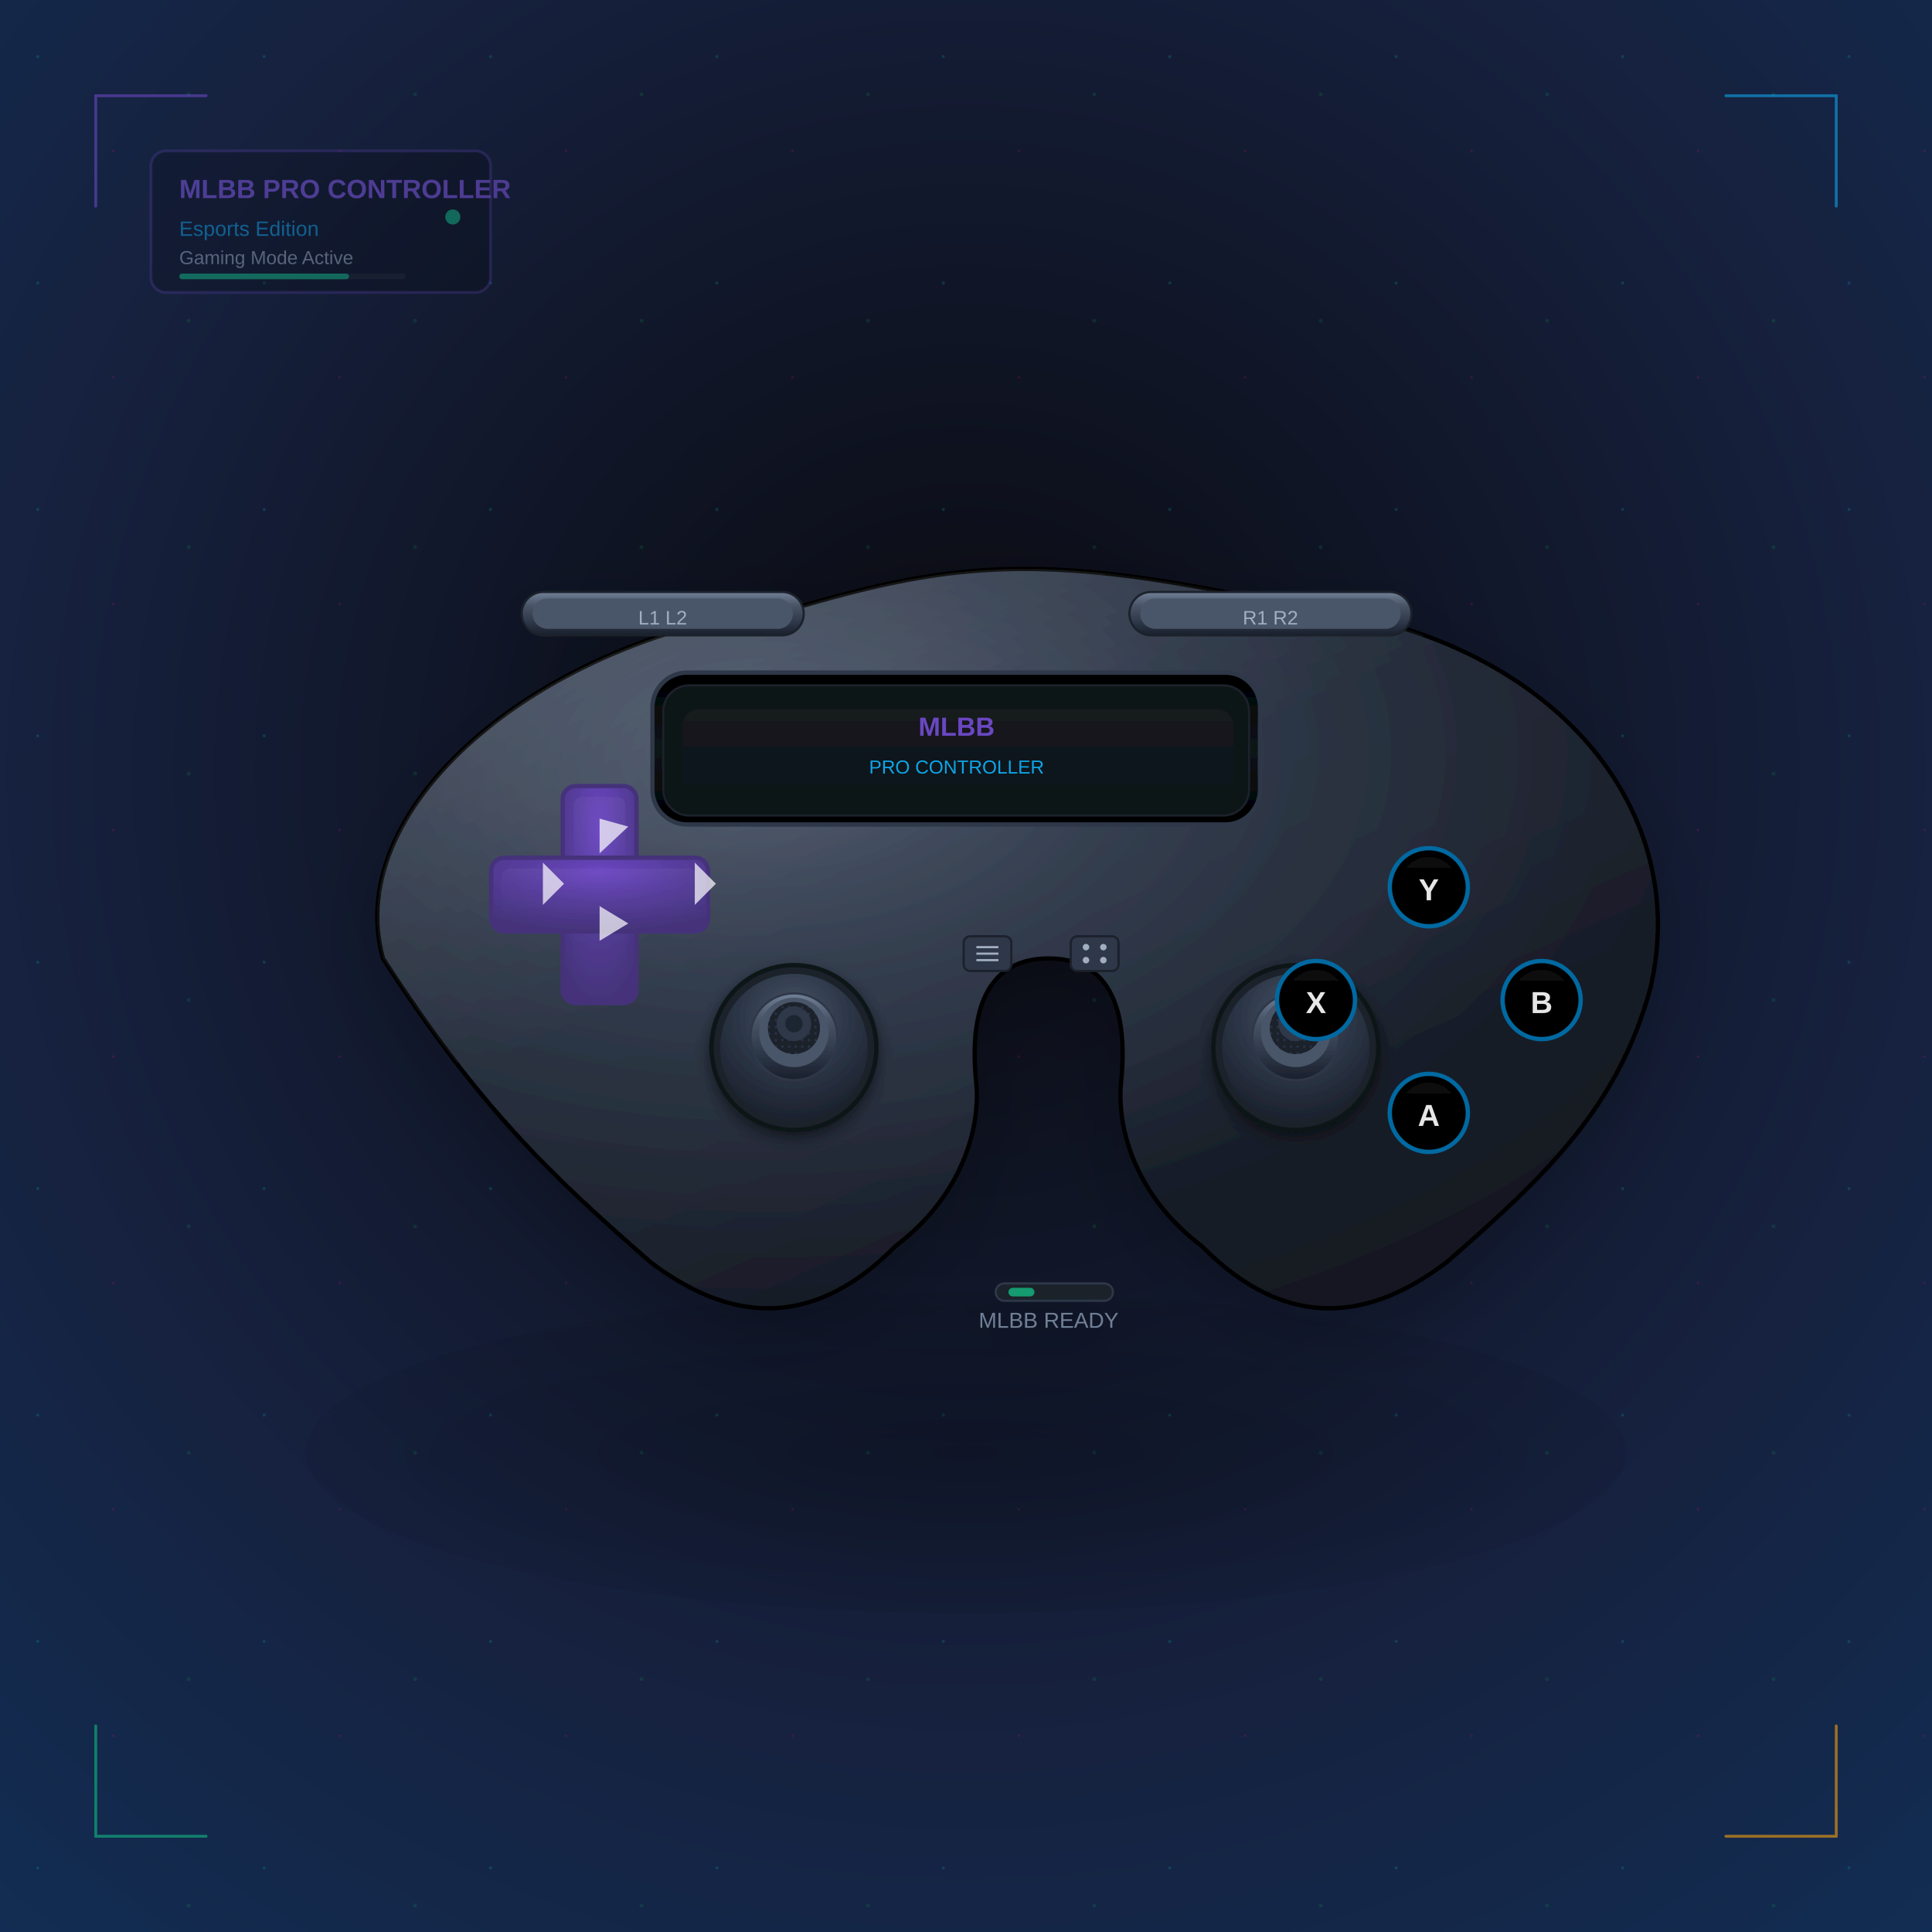
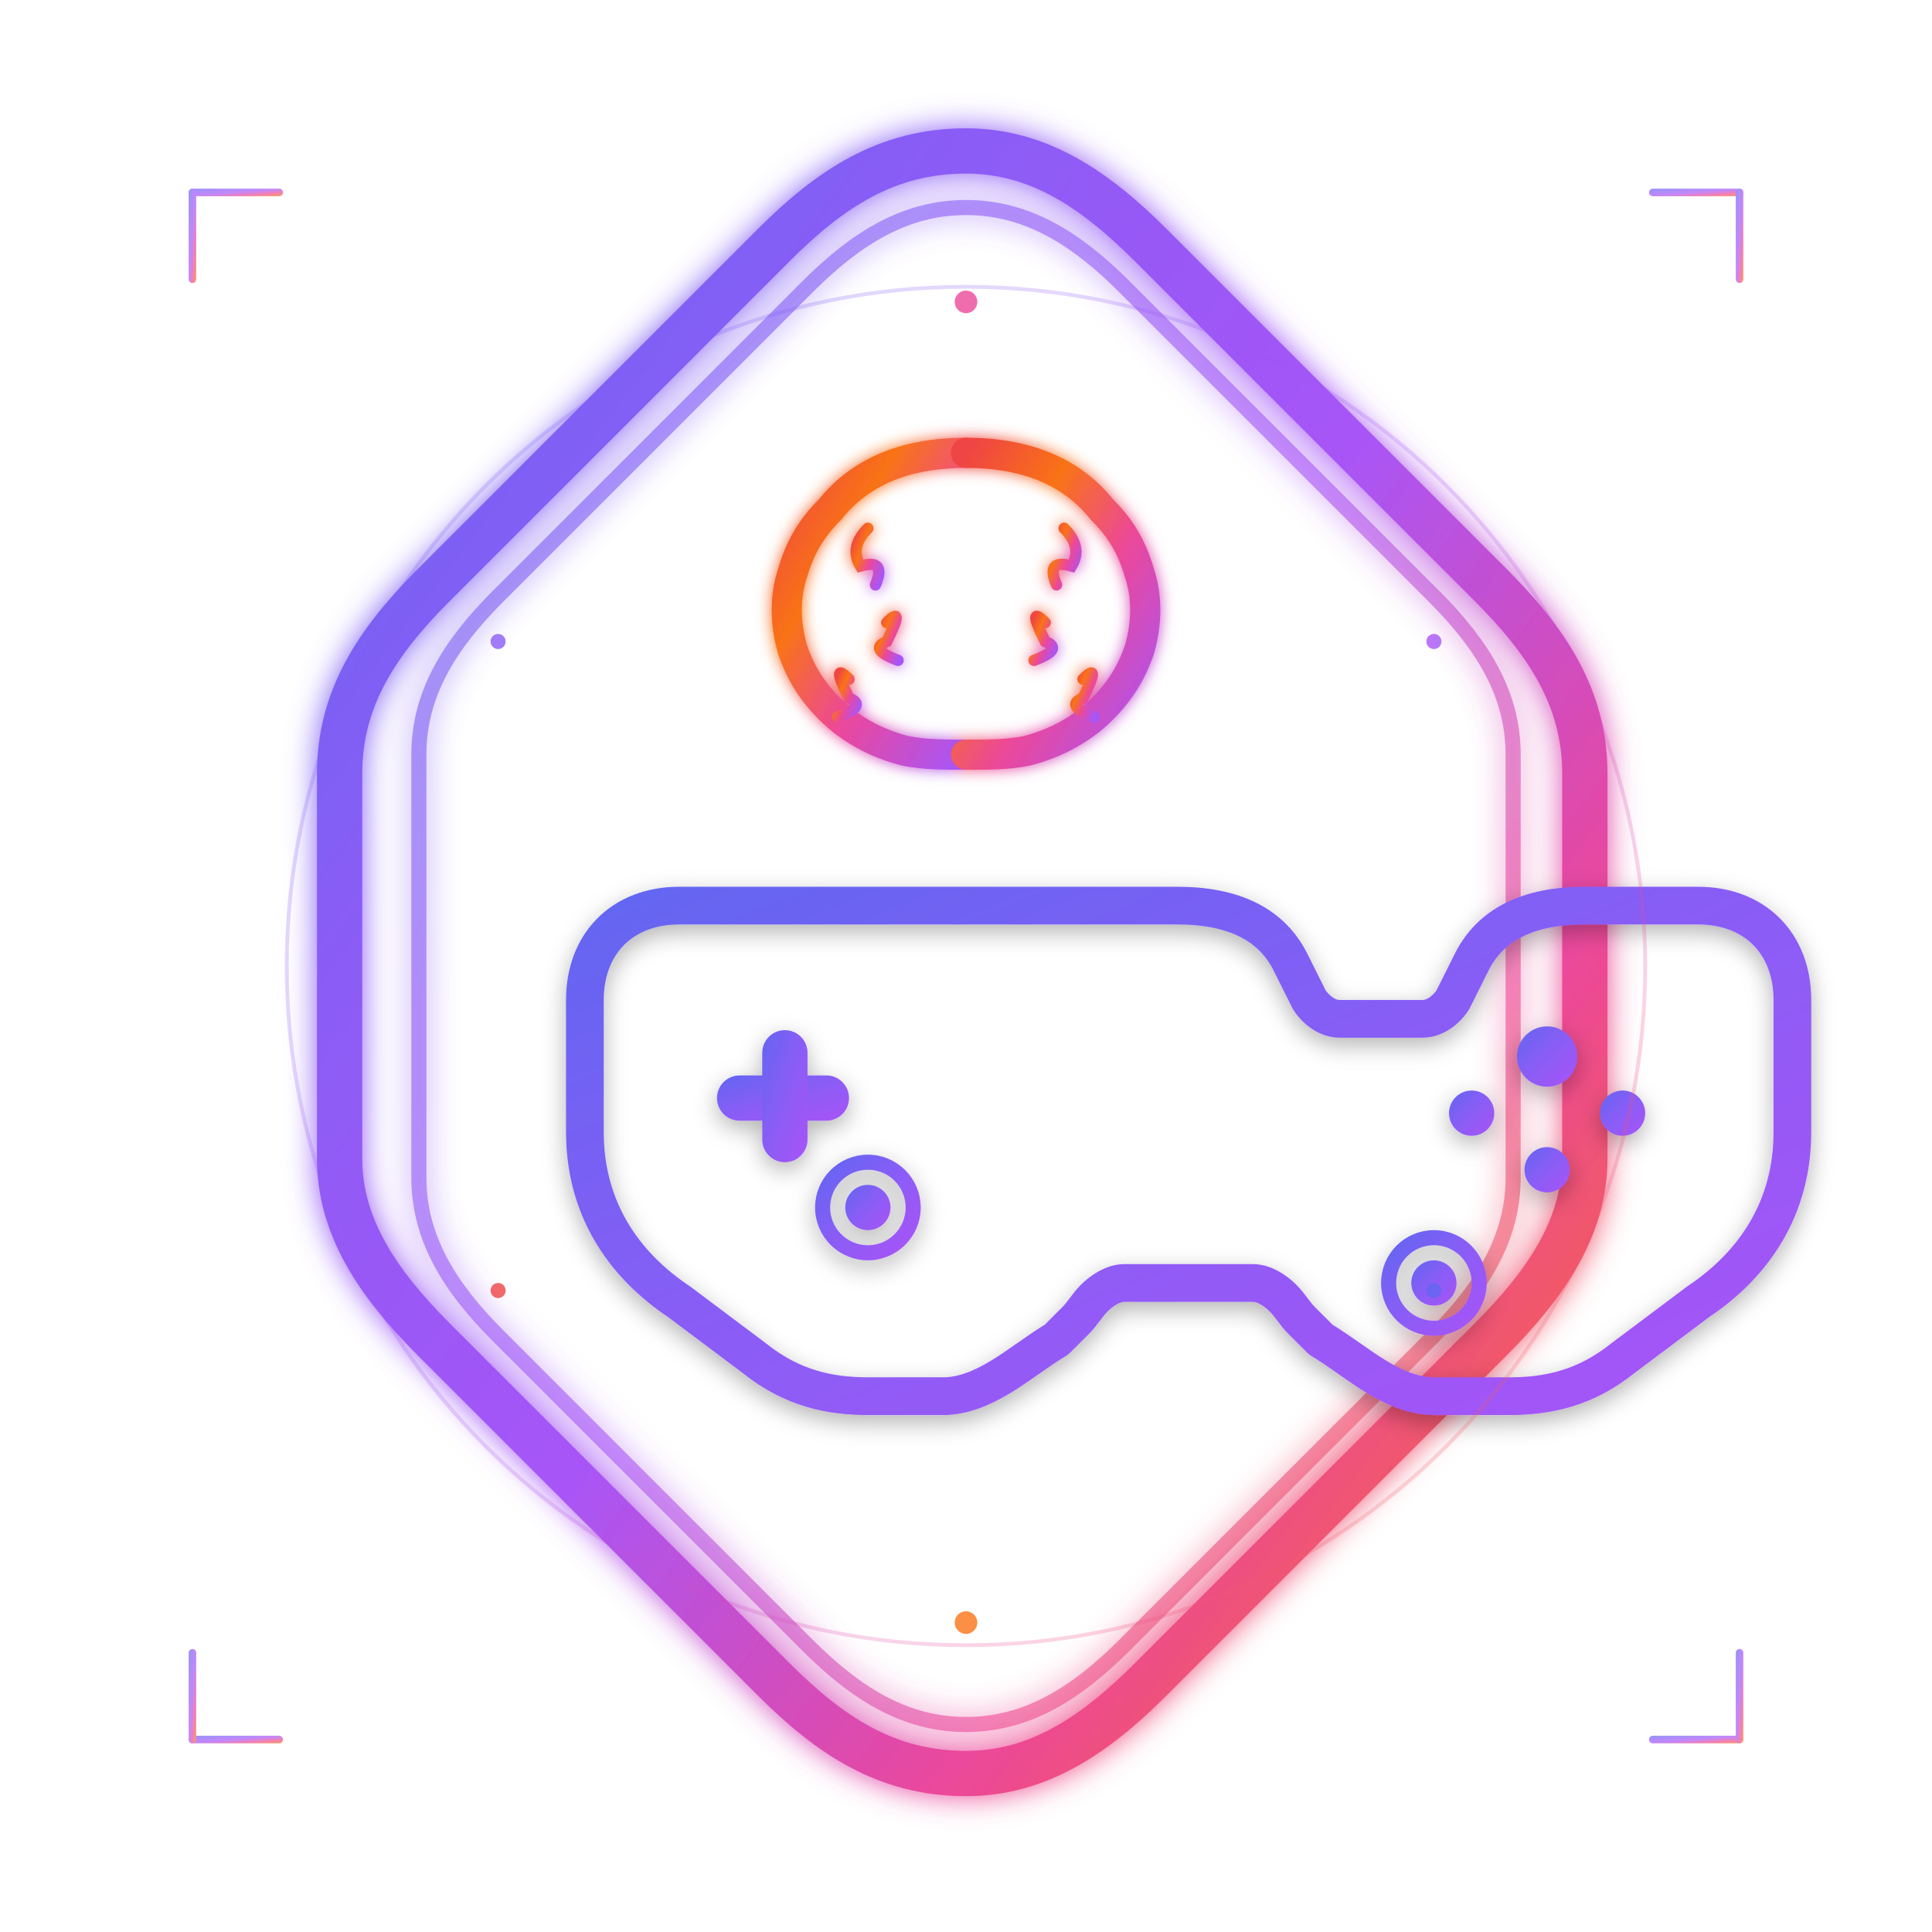
- <svg xmlns="http://www.w3.org/2000/svg" width="1024" height="1024" viewBox="0 0 1024 1024">
+ <svg xmlns="http://www.w3.org/2000/svg" width="512" height="512" viewBox="0 0 512 512">
  <defs>
-     <radialGradient id="mlbb-gaming-bg" cx="0.5" cy="0.4" r="1.2">
-       <stop offset="0%" stop-color="#0A0A0F">
-         <animate attributeName="stop-color" values="#0A0A0F;#1A1A2E;#16213E;#0A0A0F" dur="15s" repeatCount="indefinite" />
+     <linearGradient id="hexagon-gradient" x1="0%" y1="0%" x2="100%" y2="100%">
+       <stop offset="0%" stop-color="#6366F1">
+         <animate attributeName="stop-color" values="#6366F1;#8B5CF6;#A855F7;#6366F1" dur="8s" repeatCount="indefinite" />
      </stop>
-       <stop offset="40%" stop-color="#16213E" />
-       <stop offset="80%" stop-color="#0F3460" />
-       <stop offset="100%" stop-color="#000000" />
-     </radialGradient>
-     <pattern id="mlbb-particles" patternUnits="userSpaceOnUse" width="120" height="120">
-       <circle cx="20" cy="30" r="0.8" fill="rgba(0, 233, 255, 0.3)">
-         <animate attributeName="cy" values="30;100;30" dur="8s" repeatCount="indefinite" />
-         <animate attributeName="opacity" values="0.3;0.7;0.3" dur="8s" repeatCount="indefinite" />
-       </circle>
-       <circle cx="60" cy="80" r="0.6" fill="rgba(255, 0, 150, 0.4)">
-         <animate attributeName="cy" values="80;20;80" dur="6s" repeatCount="indefinite" />
-         <animate attributeName="opacity" values="0.4;0.8;0.4" dur="6s" repeatCount="indefinite" />
-       </circle>
-       <circle cx="100" cy="50" r="1" fill="rgba(0, 255, 100, 0.2)">
-         <animate attributeName="cy" values="50;110;50" dur="10s" repeatCount="indefinite" />
-         <animate attributeName="opacity" values="0.2;0.6;0.2" dur="10s" repeatCount="indefinite" />
-       </circle>
-     </pattern>
-     <radialGradient id="mlbb-controller-body" cx="0.3" cy="0.25" r="1.1">
-       <stop offset="0%" stop-color="#4A5568" />
-       <stop offset="30%" stop-color="#2D3748" />
-       <stop offset="60%" stop-color="#1A202C" />
-       <stop offset="100%" stop-color="#0F1419" />
-     </radialGradient>
-     <radialGradient id="button-unpressed" cx="0.5" cy="0.2" r="0.8">
-       <stop offset="0%" stop-color="#0EA5E9" />
-       <stop offset="50%" stop-color="#0284C7" />
-       <stop offset="100%" stop-color="#0369A1" />
-     </radialGradient>
-     <radialGradient id="button-pressed-state" cx="0.5" cy="0.8" r="0.6">
-       <stop offset="0%" stop-color="#0369A1" />
-       <stop offset="50%" stop-color="#0284C7" />
-       <stop offset="100%" stop-color="#0EA5E9" />
-     </radialGradient>
-     <filter id="thin-neon-glow" x="-20%" y="-20%" width="140%" height="140%">
-       <feGaussianBlur stdDeviation="0.8" result="coloredBlur" />
+       <stop offset="25%" stop-color="#8B5CF6" />
+       <stop offset="50%" stop-color="#A855F7" />
+       <stop offset="75%" stop-color="#EC4899" />
+       <stop offset="100%" stop-color="#F97316">
+         <animate attributeName="stop-color" values="#F97316;#EC4899;#A855F7;#F97316" dur="8s" repeatCount="indefinite" />
+       </stop>
+     </linearGradient>
+     <linearGradient id="brain-gradient" x1="0%" y1="0%" x2="100%" y2="100%">
+       <stop offset="0%" stop-color="#EF4444" />
+       <stop offset="30%" stop-color="#F97316" />
+       <stop offset="60%" stop-color="#EC4899" />
+       <stop offset="100%" stop-color="#A855F7" />
+     </linearGradient>
+     <linearGradient id="controller-gradient" x1="0%" y1="0%" x2="100%" y2="100%">
+       <stop offset="0%" stop-color="#6366F1" />
+       <stop offset="50%" stop-color="#8B5CF6" />
+       <stop offset="100%" stop-color="#A855F7" />
+     </linearGradient>
+     <filter id="premium-glow" x="-50%" y="-50%" width="200%" height="200%">
+       <feGaussianBlur stdDeviation="4" result="coloredBlur" />
      <feMerge>
        <feMergeNode in="coloredBlur" />
        <feMergeNode in="SourceGraphic" />
      </feMerge>
    </filter>
-     <filter id="pressed-shadow" x="-30%" y="-30%" width="160%" height="160%">
-       <feDropShadow dx="0" dy="1" stdDeviation="1.5" flood-color="#000000" flood-opacity="0.9" />
+     <filter id="inner-shadow" x="-50%" y="-50%" width="200%" height="200%">
+       <feDropShadow dx="0" dy="2" stdDeviation="3" flood-color="#000000" flood-opacity="0.3" />
    </filter>
-     <filter id="normal-shadow" x="-30%" y="-30%" width="160%" height="160%">
-       <feDropShadow dx="0" dy="4" stdDeviation="4" flood-color="#000000" flood-opacity="0.6" />
-       <feDropShadow dx="0" dy="2" stdDeviation="1" flood-color="#000000" flood-opacity="0.3" />
-     </filter>
-     <radialGradient id="dpad-unpressed" cx="0.5" cy="0.2" r="0.8">
-       <stop offset="0%" stop-color="#6B46C1" />
-       <stop offset="50%" stop-color="#553C9A" />
-       <stop offset="100%" stop-color="#44337A" />
-     </radialGradient>
-     <radialGradient id="dpad-pressed-state" cx="0.5" cy="0.8" r="0.6">
-       <stop offset="0%" stop-color="#44337A" />
-       <stop offset="50%" stop-color="#553C9A" />
-       <stop offset="100%" stop-color="#6B46C1" />
-     </radialGradient>
-     <linearGradient id="surface-lighting" x1="0" y1="0" x2="0.6" y2="0.8">
-       <stop offset="0%" stop-color="rgba(255,255,255,0.3)" />
-       <stop offset="25%" stop-color="rgba(255,255,255,0.15)" />
-       <stop offset="60%" stop-color="rgba(255,255,255,0.03)" />
-       <stop offset="100%" stop-color="rgba(0,0,0,0.1)" />
-     </linearGradient>
-     <radialGradient id="floor-shadow" cx="0.5" cy="0.5" r="0.8">
-       <stop offset="0%" stop-color="rgba(0,0,0,0.3)" />
-       <stop offset="40%" stop-color="rgba(0,0,0,0.15)" />
-       <stop offset="70%" stop-color="rgba(0,0,0,0.05)" />
-       <stop offset="100%" stop-color="rgba(0,0,0,0)" />
-     </radialGradient>
-     <radialGradient id="stick-texture" cx="0.5" cy="0.3" r="0.9">
-       <stop offset="0%" stop-color="#4A5568" />
-       <stop offset="40%" stop-color="#2D3748" />
-       <stop offset="80%" stop-color="#1A202C" />
-       <stop offset="100%" stop-color="#0F1419" />
-     </radialGradient>
-     <pattern id="rubber-pattern" patternUnits="userSpaceOnUse" width="3.5" height="3.5">
-       <rect width="3.5" height="3.5" fill="#1A202C" />
-       <circle cx="1.75" cy="1.75" r="0.7" fill="#2D3748" opacity="0.8" />
-     </pattern>
-     <linearGradient id="metal-trigger" x1="0" y1="0" x2="0" y2="1">
-       <stop offset="0%" stop-color="#718096" />
-       <stop offset="30%" stop-color="#4A5568" />
-       <stop offset="70%" stop-color="#2D3748" />
-       <stop offset="100%" stop-color="#1A202C" />
-     </linearGradient>
-     <linearGradient id="screen-material" x1="0" y1="0" x2="0" y2="1">
-       <stop offset="0%" stop-color="#000000" />
-       <stop offset="50%" stop-color="#0F1419" />
-       <stop offset="100%" stop-color="#000000" />
-     </linearGradient>
-     <linearGradient id="plastic-highlight" x1="0" y1="0" x2="0" y2="1">
-       <stop offset="0%" stop-color="rgba(255,255,255,0.2)" />
-       <stop offset="30%" stop-color="rgba(255,255,255,0.08)" />
-       <stop offset="100%" stop-color="rgba(255,255,255,0)" />
-     </linearGradient>
-     <filter id="controller-shadow" x="-50%" y="-30%" width="200%" height="200%">
-       <feDropShadow dx="0" dy="25" stdDeviation="35" flood-color="#000000" flood-opacity="0.4" />
-       <feDropShadow dx="0" dy="12" stdDeviation="20" flood-color="#000000" flood-opacity="0.2" />
-     </filter>
-     <filter id="stick-shadow" x="-40%" y="-40%" width="180%" height="180%">
-       <feDropShadow dx="0" dy="3" stdDeviation="4" flood-color="#000000" flood-opacity="0.5" />
+     <filter id="subtle-glow" x="-30%" y="-30%" width="160%" height="160%">
+       <feGaussianBlur stdDeviation="2" result="coloredBlur" />
+       <feMerge>
+         <feMergeNode in="coloredBlur" />
+         <feMergeNode in="SourceGraphic" />
+       </feMerge>
    </filter>
  </defs>
-   <rect width="1024" height="1024" fill="url(#mlbb-gaming-bg)" />
-   <rect width="1024" height="1024" fill="url(#mlbb-particles)" opacity="0.5" />
-   <ellipse cx="512" cy="770" rx="350" ry="85" fill="url(#floor-shadow)" opacity="0.7" />
-   <g id="mlbb-gaming-controller" filter="url(#controller-shadow)">
-     <g id="controller-body">
-       <path d="         M203,508         C180,425.75 291,333.75 425.75,321         C505.5,298 555.8,292.25 683,321         C818.75,333.75 897.75,425.75 874.75,523.75         C857.5,587 819.5,623 766.75,669         C727.5,698.75 683.25,707.25 637,660.5         C602.5,634.5 591,598.25 594.45,571.25         C597.9,531 585.75,508 555.8,508         C525.85,508 513.7,531 517.15,571.25         C520.6,598.25 509.1,634.5 474.6,660.5         C428.35,707.25 384.1,698.75 344.85,669         C292.1,623 254.1,587 203,508         Z" fill="url(#mlbb-controller-body)" stroke="#000000" stroke-width="2.3" />
-       <path d="         M203,508         C180,425.75 291,333.75 425.75,321         C505.5,298 555.8,292.25 683,321         C818.75,333.75 897.75,425.75 874.75,523.75         C857.5,587 819.5,623 766.75,669         C727.5,698.75 683.25,707.25 637,660.5         C602.5,634.5 591,598.25 594.45,571.25         C597.9,531 585.75,508 555.8,508         C525.85,508 513.7,531 517.15,571.25         C520.6,598.25 509.1,634.5 474.6,660.5         C428.35,707.25 384.1,698.75 344.85,669         C292.1,623 254.1,587 203,508         Z" fill="url(#surface-lighting)" opacity="0.6" />
+   <g id="hexagon-frame" filter="url(#premium-glow)">
+     <path d="       M256,40       C275,40 290,50 305,65       L395,155       C410,170 420,185 420,205       L420,307       C420,325 410,340 395,355       L305,445       C290,460 275,470 256,470       C235,470 220,460 205,445       L115,355       C100,340 90,325 90,307       L90,205       C90,185 100,170 115,155       L205,65       C220,50 235,40 256,40       Z" fill="none" stroke="url(#hexagon-gradient)" stroke-width="12" stroke-linecap="round" stroke-linejoin="round" />
+     <path d="       M256,55       C272,55 285,63 298,76       L380,158       C393,171 401,184 401,200       L401,312       C401,328 393,341 380,354       L298,436       C285,449 272,457 256,457       C240,457 227,449 214,436       L132,354       C119,341 111,328 111,312       L111,200       C111,184 119,171 132,158       L214,76       C227,63 240,55 256,55       Z" fill="none" stroke="url(#hexagon-gradient)" stroke-width="4" opacity="0.6" />
+   </g>
+   <g id="brain-intelligence" filter="url(#subtle-glow)">
+     <path d="       M256,120       C240,120 228,125 220,135       C215,140 212,145 210,152       C208,158 208,165 210,172       C212,178 215,183 220,188       C225,193 232,197 240,199       C245,200 250,200 256,200" fill="none" stroke="url(#brain-gradient)" stroke-width="8" stroke-linecap="round" />
+     <path d="       M256,120       C272,120 284,125 292,135       C297,140 300,145 302,152       C304,158 304,165 302,172       C300,178 297,183 292,188       C287,193 280,197 272,199       C267,200 262,200 256,200" fill="none" stroke="url(#brain-gradient)" stroke-width="8" stroke-linecap="round" />
+     <line x1="256" y1="120" x2="256" y2="200" stroke="url(#brain-gradient)" stroke-width="6" stroke-linecap="round" />
+     <g id="left-neurons">
+       <path d="M230,140 Q225,145 228,150 Q235,148 232,155" fill="none" stroke="url(#brain-gradient)" stroke-width="3" stroke-linecap="round" />
+       <path d="M235,165 Q240,160 235,170 Q230,172 238,175" fill="none" stroke="url(#brain-gradient)" stroke-width="3" stroke-linecap="round" />
+       <path d="M225,180 Q220,175 225,185 Q230,187 222,190" fill="none" stroke="url(#brain-gradient)" stroke-width="3" stroke-linecap="round" />
    </g>
-     <g id="mlbb-display">
-       <rect x="345.8" y="356.5" width="322" height="80.5" rx="18.4" fill="url(#screen-material)" stroke="#2D3748" stroke-width="2.3" />
-       <rect x="351.55" y="363.25" width="310.5" height="69" rx="13.8" fill="#0F1419" stroke="#1A202C" stroke-width="1.15" />
-       <rect x="361.75" y="375.75" width="292.1" height="46" rx="9.2" fill="url(#plastic-highlight)" opacity="0.15" />
-       <text x="507" y="390" text-anchor="middle" fill="#6B46C1" font-family="Arial" font-size="14" font-weight="bold">MLBB</text>
-       <text x="507" y="410" text-anchor="middle" fill="#0EA5E9" font-family="Arial" font-size="10">PRO CONTROLLER</text>
+     <g id="right-neurons">
+       <path d="M282,140 Q287,145 284,150 Q277,148 280,155" fill="none" stroke="url(#brain-gradient)" stroke-width="3" stroke-linecap="round" />
+       <path d="M277,165 Q272,160 277,170 Q282,172 274,175" fill="none" stroke="url(#brain-gradient)" stroke-width="3" stroke-linecap="round" />
+       <path d="M287,180 Q292,175 287,185 Q282,187 290,190" fill="none" stroke="url(#brain-gradient)" stroke-width="3" stroke-linecap="round" />
+     </g>
+   </g>
+   <g id="gaming-controller" filter="url(#inner-shadow)">
+     <path d="       M180,240       C165,240 155,250 155,265       L155,300       C155,320 165,335 180,345       L200,360       C210,368 220,370 230,370       L250,370       C255,370 260,368 265,365       C270,362 275,358 280,355       L285,350       C287,348 288,346 290,344       C292,342 295,340 298,340       L332,340       C335,340 338,342 340,344       C342,346 343,348 345,350       L350,355       C355,358 360,362 365,365       C370,368 375,370 380,370       L400,370       C410,370 420,368 430,360       L450,345       C465,335 475,320 475,300       L475,265       C475,250 465,240 450,240       L420,240       C405,240 395,245 390,255       L385,265       C383,268 380,270 377,270       L355,270       C352,270 349,268 347,265       L342,255       C337,245 327,240 312,240       L180,240       Z" fill="none" stroke="url(#controller-gradient)" stroke-width="10" stroke-linecap="round" stroke-linejoin="round" />
+     <g id="d-pad">
+       <rect x="190" y="285" width="35" height="12" rx="6" fill="url(#controller-gradient)" />
+       <rect x="202" y="273" width="12" height="35" rx="6" fill="url(#controller-gradient)" />
+     </g>
+     <g id="action-buttons">
+       <circle cx="410" cy="280" r="8" fill="url(#controller-gradient)" />
+       <circle cx="430" cy="295" r="6" fill="url(#controller-gradient)" />
+       <circle cx="390" cy="295" r="6" fill="url(#controller-gradient)" />
+       <circle cx="410" cy="310" r="6" fill="url(#controller-gradient)" />
    </g>
    <g id="analog-sticks">
-       <g filter="url(#stick-shadow)">
-         <animateTransform attributeName="transform" type="translate" values="0,0; 6,-2; -3,4; 8,-3; -5,2; 0,0; 4,-1; -7,3; 9,-4; -2,1; 0,0" dur="12s" repeatCount="indefinite" />
-         <circle cx="420.8" cy="555.25" r="43.7" fill="#1A202C" stroke="#0F1419" stroke-width="2.3" />
-         <circle cx="420.8" cy="555.25" r="39.1" fill="url(#stick-texture)" />
-         <circle cx="420.8" cy="549.5" r="23" fill="url(#metal-trigger)" stroke="#2D3748" stroke-width="1.15" />
-         <circle cx="420.8" cy="547.2" r="18.4" fill="#4A5568" />
-         <circle cx="420.8" cy="544.9" r="13.8" fill="url(#rubber-pattern)" />
-         <circle cx="420.8" cy="542.6" r="9.2" fill="#2D3748" />
-         <circle cx="420.8" cy="542.6" r="4.6" fill="#1A202C" opacity="0.8" />
-       </g>
-       <g filter="url(#stick-shadow)">
-         <animateTransform attributeName="transform" type="translate" values="0,0; -4,5; 2,-6; -6,3; 4,-4; 0,0; -3,7; 5,-2; -4,4; 3,-5; 0,0" dur="10s" repeatCount="indefinite" />
-         <circle cx="686.8" cy="555.25" r="43.7" fill="#1A202C" stroke="#0F1419" stroke-width="2.3" />
-         <circle cx="686.8" cy="555.25" r="39.1" fill="url(#stick-texture)" />
-         <circle cx="686.8" cy="549.5" r="23" fill="url(#metal-trigger)" stroke="#2D3748" stroke-width="1.15" />
-         <circle cx="686.8" cy="547.2" r="18.4" fill="#4A5568" />
-         <circle cx="686.8" cy="544.9" r="13.8" fill="url(#rubber-pattern)" />
-         <circle cx="686.8" cy="542.6" r="9.2" fill="#2D3748" />
-         <circle cx="686.8" cy="542.6" r="4.6" fill="#1A202C" opacity="0.8" />
-       </g>
-     </g>
-     <g id="shoulder-triggers">
-       <rect x="276.5" y="313.75" width="149.5" height="23" rx="11.5" fill="url(#metal-trigger)" stroke="#1A202C" stroke-width="1.15" />
-       <rect x="282.25" y="317.2" width="138" height="16.1" rx="8.05" fill="#4A5568" />
-       <text x="351.25" y="331" text-anchor="middle" fill="#A0AEC0" font-family="Arial" font-size="10.35">L1  L2</text>
-       <rect x="598.6" y="313.75" width="149.5" height="23" rx="11.5" fill="url(#metal-trigger)" stroke="#1A202C" stroke-width="1.15" />
-       <rect x="604.35" y="317.2" width="138" height="16.1" rx="8.05" fill="#4A5568" />
-       <text x="673.35" y="331" text-anchor="middle" fill="#A0AEC0" font-family="Arial" font-size="10.35">R1  R2</text>
-     </g>
-     <g id="button-layout">
-       <g id="d-pad">
-         <rect x="298.25" y="416.65" width="39.1" height="115" rx="6.9" fill="url(#dpad-unpressed)" stroke="#44337A" stroke-width="2.3" />
-         <rect x="304" y="422.4" width="27.6" height="103.5" rx="4.6" fill="url(#plastic-highlight)" opacity="0.2" />
-         <rect x="260.3" y="454.6" width="115" height="39.1" rx="6.9" fill="url(#dpad-unpressed)" stroke="#44337A" stroke-width="2.3" />
-         <rect x="266.05" y="460.35" width="103.5" height="27.6" rx="4.6" fill="url(#plastic-highlight)" opacity="0.2" />
-         <g id="dpad-up">
-           <animateTransform attributeName="transform" type="translate" values="0,0; 0,1.5; 0,0" dur="0.15s" begin="2s;7s;12s;17s" />
-           <polygon points="317.8,433.9 333,438.1 317.8,452.3" fill="rgba(255,255,255,0.7)">
-             <animate attributeName="fill" values="rgba(255,255,255,0.7); rgba(107,70,193,1); rgba(255,255,255,0.7)" dur="0.15s" begin="2s;7s;12s;17s" />
-           </polygon>
-           <circle cx="317.8" cy="443.1" r="15" fill="none" stroke="rgba(107,70,193,0)" stroke-width="0.5" filter="url(#thin-neon-glow)">
-             <animate attributeName="stroke" values="rgba(107,70,193,0); rgba(107,70,193,1); rgba(107,70,193,0)" dur="0.15s" begin="2s;7s;12s;17s" />
-           </circle>
-         </g>
-         <g id="dpad-down">
-           <animateTransform attributeName="transform" type="translate" values="0,0; 0,1.5; 0,0" dur="0.15s" begin="4s;9s;14s;19s" />
-           <polygon points="317.8,498.65 333,489.45 317.8,480.25" fill="rgba(255,255,255,0.7)">
-             <animate attributeName="fill" values="rgba(255,255,255,0.7); rgba(107,70,193,1); rgba(255,255,255,0.7)" dur="0.15s" begin="4s;9s;14s;19s" />
-           </polygon>
-           <circle cx="317.8" cy="489.45" r="15" fill="none" stroke="rgba(107,70,193,0)" stroke-width="0.5" filter="url(#thin-neon-glow)">
-             <animate attributeName="stroke" values="rgba(107,70,193,0); rgba(107,70,193,1); rgba(107,70,193,0)" dur="0.15s" begin="4s;9s;14s;19s" />
-           </circle>
-         </g>
-         <g id="dpad-left">
-           <animateTransform attributeName="transform" type="translate" values="0,0; 1.5,0; 0,0" dur="0.15s" begin="1s;6s;11s;16s" />
-           <polygon points="287.75,457.2 298.95,468.4 287.75,479.6" fill="rgba(255,255,255,0.7)">
-             <animate attributeName="fill" values="rgba(255,255,255,0.7); rgba(107,70,193,1); rgba(255,255,255,0.7)" dur="0.15s" begin="1s;6s;11s;16s" />
-           </polygon>
-           <circle cx="293.35" cy="468.4" r="15" fill="none" stroke="rgba(107,70,193,0)" stroke-width="0.5" filter="url(#thin-neon-glow)">
-             <animate attributeName="stroke" values="rgba(107,70,193,0); rgba(107,70,193,1); rgba(107,70,193,0)" dur="0.15s" begin="1s;6s;11s;16s" />
-           </circle>
-         </g>
-         <g id="dpad-right">
-           <animateTransform attributeName="transform" type="translate" values="0,0; -1.5,0; 0,0" dur="0.15s" begin="3s;8s;13s;18s" />
-           <polygon points="368.25,457.2 379.45,468.4 368.25,479.6" fill="rgba(255,255,255,0.7)">
-             <animate attributeName="fill" values="rgba(255,255,255,0.7); rgba(107,70,193,1); rgba(255,255,255,0.7)" dur="0.15s" begin="3s;8s;13s;18s" />
-           </polygon>
-           <circle cx="373.85" cy="468.4" r="15" fill="none" stroke="rgba(107,70,193,0)" stroke-width="0.5" filter="url(#thin-neon-glow)">
-             <animate attributeName="stroke" values="rgba(107,70,193,0); rgba(107,70,193,1); rgba(107,70,193,0)" dur="0.15s" begin="3s;8s;13s;18s" />
-           </circle>
-         </g>
-       </g>
-       <g id="action-buttons">
-         <g id="button-y">
-           <animateTransform attributeName="transform" type="translate" values="0,0; 0,2; 0,0" dur="0.1s" begin="1.5s;4.2s;7.8s;11.1s;14.5s" />
-           <circle cx="757.3" cy="470.25" r="20.7" stroke="#0369A1" stroke-width="2.3">
-             <animate attributeName="fill" values="url(#button-unpressed); url(#button-pressed-state); url(#button-unpressed)" dur="0.1s" begin="1.5s;4.2s;7.8s;11.1s;14.5s" />
-             <animate attributeName="filter" values="url(#normal-shadow); url(#pressed-shadow); url(#normal-shadow)" dur="0.1s" begin="1.5s;4.2s;7.8s;11.1s;14.5s" />
-           </circle>
-           <circle cx="757.3" cy="470.25" r="16.1" fill="url(#plastic-highlight)" opacity="0.2" />
-           <text x="757.3" y="477.15" text-anchor="middle" fill="rgba(255,255,255,0.9)" font-family="Arial" font-size="16.1" font-weight="bold">Y</text>
-           <circle cx="757.3" cy="470.25" r="25" fill="none" stroke="rgba(14,165,233,0)" stroke-width="0.5" filter="url(#thin-neon-glow)">
-             <animate attributeName="stroke" values="rgba(14,165,233,0); rgba(14,165,233,1); rgba(14,165,233,0)" dur="0.1s" begin="1.5s;4.2s;7.8s;11.1s;14.5s" />
-           </circle>
-         </g>
-         <g id="button-x">
-           <animateTransform attributeName="transform" type="translate" values="0,0; 0,2; 0,0" dur="0.1s" begin="0.3s;2.8s;5.1s;8.5s;11.8s;15.2s" />
-           <circle cx="697.5" cy="530.05" r="20.7" stroke="#0369A1" stroke-width="2.3">
-             <animate attributeName="fill" values="url(#button-unpressed); url(#button-pressed-state); url(#button-unpressed)" dur="0.1s" begin="0.3s;2.8s;5.1s;8.5s;11.8s;15.2s" />
-             <animate attributeName="filter" values="url(#normal-shadow); url(#pressed-shadow); url(#normal-shadow)" dur="0.1s" begin="0.3s;2.8s;5.1s;8.5s;11.8s;15.2s" />
-           </circle>
-           <circle cx="697.5" cy="530.05" r="16.1" fill="url(#plastic-highlight)" opacity="0.2" />
-           <text x="697.5" y="536.95" text-anchor="middle" fill="rgba(255,255,255,0.9)" font-family="Arial" font-size="16.1" font-weight="bold">X</text>
-           <circle cx="697.5" cy="530.05" r="25" fill="none" stroke="rgba(14,165,233,0)" stroke-width="0.5" filter="url(#thin-neon-glow)">
-             <animate attributeName="stroke" values="rgba(14,165,233,0); rgba(14,165,233,1); rgba(14,165,233,0)" dur="0.1s" begin="0.3s;2.8s;5.1s;8.5s;11.8s;15.2s" />
-           </circle>
-         </g>
-         <g id="button-a">
-           <animateTransform attributeName="transform" type="translate" values="0,0; 0,2; 0,0" dur="0.1s" begin="0.8s;3.3s;6.5s;9.7s;12.9s;16.1s" />
-           <circle cx="757.3" cy="589.85" r="20.7" stroke="#0369A1" stroke-width="2.3">
-             <animate attributeName="fill" values="url(#button-unpressed); url(#button-pressed-state); url(#button-unpressed)" dur="0.1s" begin="0.8s;3.3s;6.5s;9.7s;12.9s;16.1s" />
-             <animate attributeName="filter" values="url(#normal-shadow); url(#pressed-shadow); url(#normal-shadow)" dur="0.1s" begin="0.8s;3.3s;6.5s;9.7s;12.9s;16.1s" />
-           </circle>
-           <circle cx="757.3" cy="589.85" r="16.1" fill="url(#plastic-highlight)" opacity="0.2" />
-           <text x="757.3" y="596.75" text-anchor="middle" fill="rgba(255,255,255,0.9)" font-family="Arial" font-size="16.1" font-weight="bold">A</text>
-           <circle cx="757.3" cy="589.85" r="25" fill="none" stroke="rgba(14,165,233,0)" stroke-width="0.5" filter="url(#thin-neon-glow)">
-             <animate attributeName="stroke" values="rgba(14,165,233,0); rgba(14,165,233,1); rgba(14,165,233,0)" dur="0.1s" begin="0.8s;3.3s;6.5s;9.7s;12.9s;16.1s" />
-           </circle>
-         </g>
-         <g id="button-b">
-           <animateTransform attributeName="transform" type="translate" values="0,0; 0,2; 0,0" dur="0.1s" begin="2.1s;5.4s;8.7s;12.0s;15.3s" />
-           <circle cx="817.1" cy="530.05" r="20.7" stroke="#0369A1" stroke-width="2.3">
-             <animate attributeName="fill" values="url(#button-unpressed); url(#button-pressed-state); url(#button-unpressed)" dur="0.1s" begin="2.1s;5.4s;8.7s;12.0s;15.3s" />
-             <animate attributeName="filter" values="url(#normal-shadow); url(#pressed-shadow); url(#normal-shadow)" dur="0.1s" begin="2.1s;5.4s;8.7s;12.0s;15.3s" />
-           </circle>
-           <circle cx="817.1" cy="530.05" r="16.1" fill="url(#plastic-highlight)" opacity="0.2" />
-           <text x="817.1" y="536.95" text-anchor="middle" fill="rgba(255,255,255,0.9)" font-family="Arial" font-size="16.1" font-weight="bold">B</text>
-           <circle cx="817.1" cy="530.05" r="25" fill="none" stroke="rgba(14,165,233,0)" stroke-width="0.5" filter="url(#thin-neon-glow)">
-             <animate attributeName="stroke" values="rgba(14,165,233,0); rgba(14,165,233,1); rgba(14,165,233,0)" dur="0.1s" begin="2.1s;5.4s;8.7s;12.0s;15.3s" />
-           </circle>
-         </g>
-       </g>
-       <g id="system-controls">
-         <rect x="510.75" y="496.25" width="25.3" height="18.4" rx="3.45" fill="#2D3748" stroke="#1A202C" stroke-width="1.15" />
-         <line x1="517.5" y1="502" x2="529.2" y2="502" stroke="#A0AEC0" stroke-width="1.15" />
-         <line x1="517.5" y1="505.45" x2="529.2" y2="505.45" stroke="#A0AEC0" stroke-width="1.15" />
-         <line x1="517.5" y1="508.9" x2="529.2" y2="508.9" stroke="#A0AEC0" stroke-width="1.15" />
-         <rect x="567.55" y="496.25" width="25.3" height="18.4" rx="3.45" fill="#2D3748" stroke="#1A202C" stroke-width="1.15" />
-         <circle cx="575.6" cy="502" r="1.725" fill="#A0AEC0" />
-         <circle cx="584.8" cy="502" r="1.725" fill="#A0AEC0" />
-         <circle cx="575.6" cy="508.9" r="1.725" fill="#A0AEC0" />
-         <circle cx="584.8" cy="508.9" r="1.725" fill="#A0AEC0" />
-       </g>
-     </g>
-     <g id="mlbb-status">
-       <rect x="527.75" y="680.25" width="62.1" height="9.2" rx="4.6" fill="#1A202C" stroke="#2D3748" stroke-width="1.15" />
-       <rect x="534.5" y="682.55" width="13.8" height="4.6" rx="2.3" fill="#10B981" opacity="0.8">
-         <animate attributeName="opacity" values="0.8;1;0.8" dur="2s" repeatCount="indefinite" />
-       </rect>
-       <text x="555.8" y="703.75" text-anchor="middle" fill="#718096" font-family="Arial" font-size="11.5">MLBB READY</text>
+       <circle cx="230" cy="320" r="12" fill="none" stroke="url(#controller-gradient)" stroke-width="4" />
+       <circle cx="230" cy="320" r="6" fill="url(#controller-gradient)" />
+       <circle cx="380" cy="340" r="12" fill="none" stroke="url(#controller-gradient)" stroke-width="4" />
+       <circle cx="380" cy="340" r="6" fill="url(#controller-gradient)" />
    </g>
  </g>
-   <g id="mlbb-branding" opacity="0.6">
-     <rect x="50" y="50" width="60" height="1.5" rx="0.75" fill="#6B46C1" />
-     <rect x="50" y="50" width="1.5" height="60" rx="0.75" fill="#6B46C1" />
-     <rect x="914" y="50" width="60" height="1.5" rx="0.75" fill="#0EA5E9" />
-     <rect x="972.5" y="50" width="1.5" height="60" rx="0.75" fill="#0EA5E9" />
-     <rect x="50" y="972.5" width="60" height="1.5" rx="0.75" fill="#10B981" />
-     <rect x="50" y="914" width="1.5" height="60" rx="0.75" fill="#10B981" />
-     <rect x="914" y="972.5" width="60" height="1.5" rx="0.75" fill="#F59E0B" />
-     <rect x="972.5" y="914" width="1.5" height="60" rx="0.75" fill="#F59E0B" />
-     <g id="mlbb-info" opacity="0.8">
-       <rect x="80" y="80" width="180" height="75" rx="8" fill="rgba(0,0,0,0.4)" stroke="rgba(107,70,193,0.5)" stroke-width="1.5" />
-       <text x="95" y="105" fill="#8B5CF6" font-family="Arial" font-size="14" font-weight="bold">MLBB PRO CONTROLLER</text>
-       <text x="95" y="125" fill="#0EA5E9" font-family="Arial" font-size="11">Esports Edition</text>
-       <text x="95" y="140" fill="#A0AEC0" font-family="Arial" font-size="10">Gaming Mode Active</text>
-       <circle cx="240" cy="115" r="4" fill="#10B981">
-         <animate attributeName="opacity" values="1;0.3;1" dur="1.5s" repeatCount="indefinite" />
+   <g id="enhancement-effects" opacity="0.8">
+     <circle cx="256" cy="256" r="180" fill="none" stroke="url(#hexagon-gradient)" stroke-width="1" opacity="0.3">
+       <animate attributeName="r" values="180;190;180" dur="4s" repeatCount="indefinite" />
+       <animate attributeName="opacity" values="0.3;0.6;0.3" dur="4s" repeatCount="indefinite" />
+     </circle>
+     <g id="brand-highlights">
+       <circle cx="256" cy="80" r="3" fill="#EC4899">
+         <animate attributeName="opacity" values="0.5;1;0.5" dur="3s" repeatCount="indefinite" />
      </circle>
-       <rect x="95" y="145" width="120" height="3" rx="1.5" fill="#1A202C" />
-       <rect x="95" y="145" width="90" height="3" rx="1.5" fill="#10B981">
-         <animate attributeName="width" values="90;120;90" dur="3s" repeatCount="indefinite" />
-       </rect>
+       <circle cx="380" cy="170" r="2" fill="#A855F7">
+         <animate attributeName="opacity" values="0.3;0.8;0.3" dur="2.5s" repeatCount="indefinite" />
+       </circle>
+       <circle cx="380" cy="342" r="2" fill="#6366F1">
+         <animate attributeName="opacity" values="0.4;0.9;0.4" dur="3.5s" repeatCount="indefinite" />
+       </circle>
+       <circle cx="256" cy="430" r="3" fill="#F97316">
+         <animate attributeName="opacity" values="0.5;1;0.5" dur="2.8s" repeatCount="indefinite" />
+       </circle>
+       <circle cx="132" cy="342" r="2" fill="#EF4444">
+         <animate attributeName="opacity" values="0.3;0.7;0.3" dur="3.2s" repeatCount="indefinite" />
+       </circle>
+       <circle cx="132" cy="170" r="2" fill="#8B5CF6">
+         <animate attributeName="opacity" values="0.4;0.8;0.4" dur="2.7s" repeatCount="indefinite" />
+       </circle>
    </g>
  </g>
+   <g id="premium-signature" opacity="0.7">
+     <rect x="50" y="50" width="25" height="2" rx="1" fill="url(#hexagon-gradient)" />
+     <rect x="50" y="50" width="2" height="25" rx="1" fill="url(#hexagon-gradient)" />
+     <rect x="437" y="50" width="25" height="2" rx="1" fill="url(#hexagon-gradient)" />
+     <rect x="460" y="50" width="2" height="25" rx="1" fill="url(#hexagon-gradient)" />
+     <rect x="50" y="460" width="25" height="2" rx="1" fill="url(#hexagon-gradient)" />
+     <rect x="50" y="437" width="2" height="25" rx="1" fill="url(#hexagon-gradient)" />
+     <rect x="437" y="460" width="25" height="2" rx="1" fill="url(#hexagon-gradient)" />
+     <rect x="460" y="437" width="2" height="25" rx="1" fill="url(#hexagon-gradient)" />
+   </g>
</svg>
